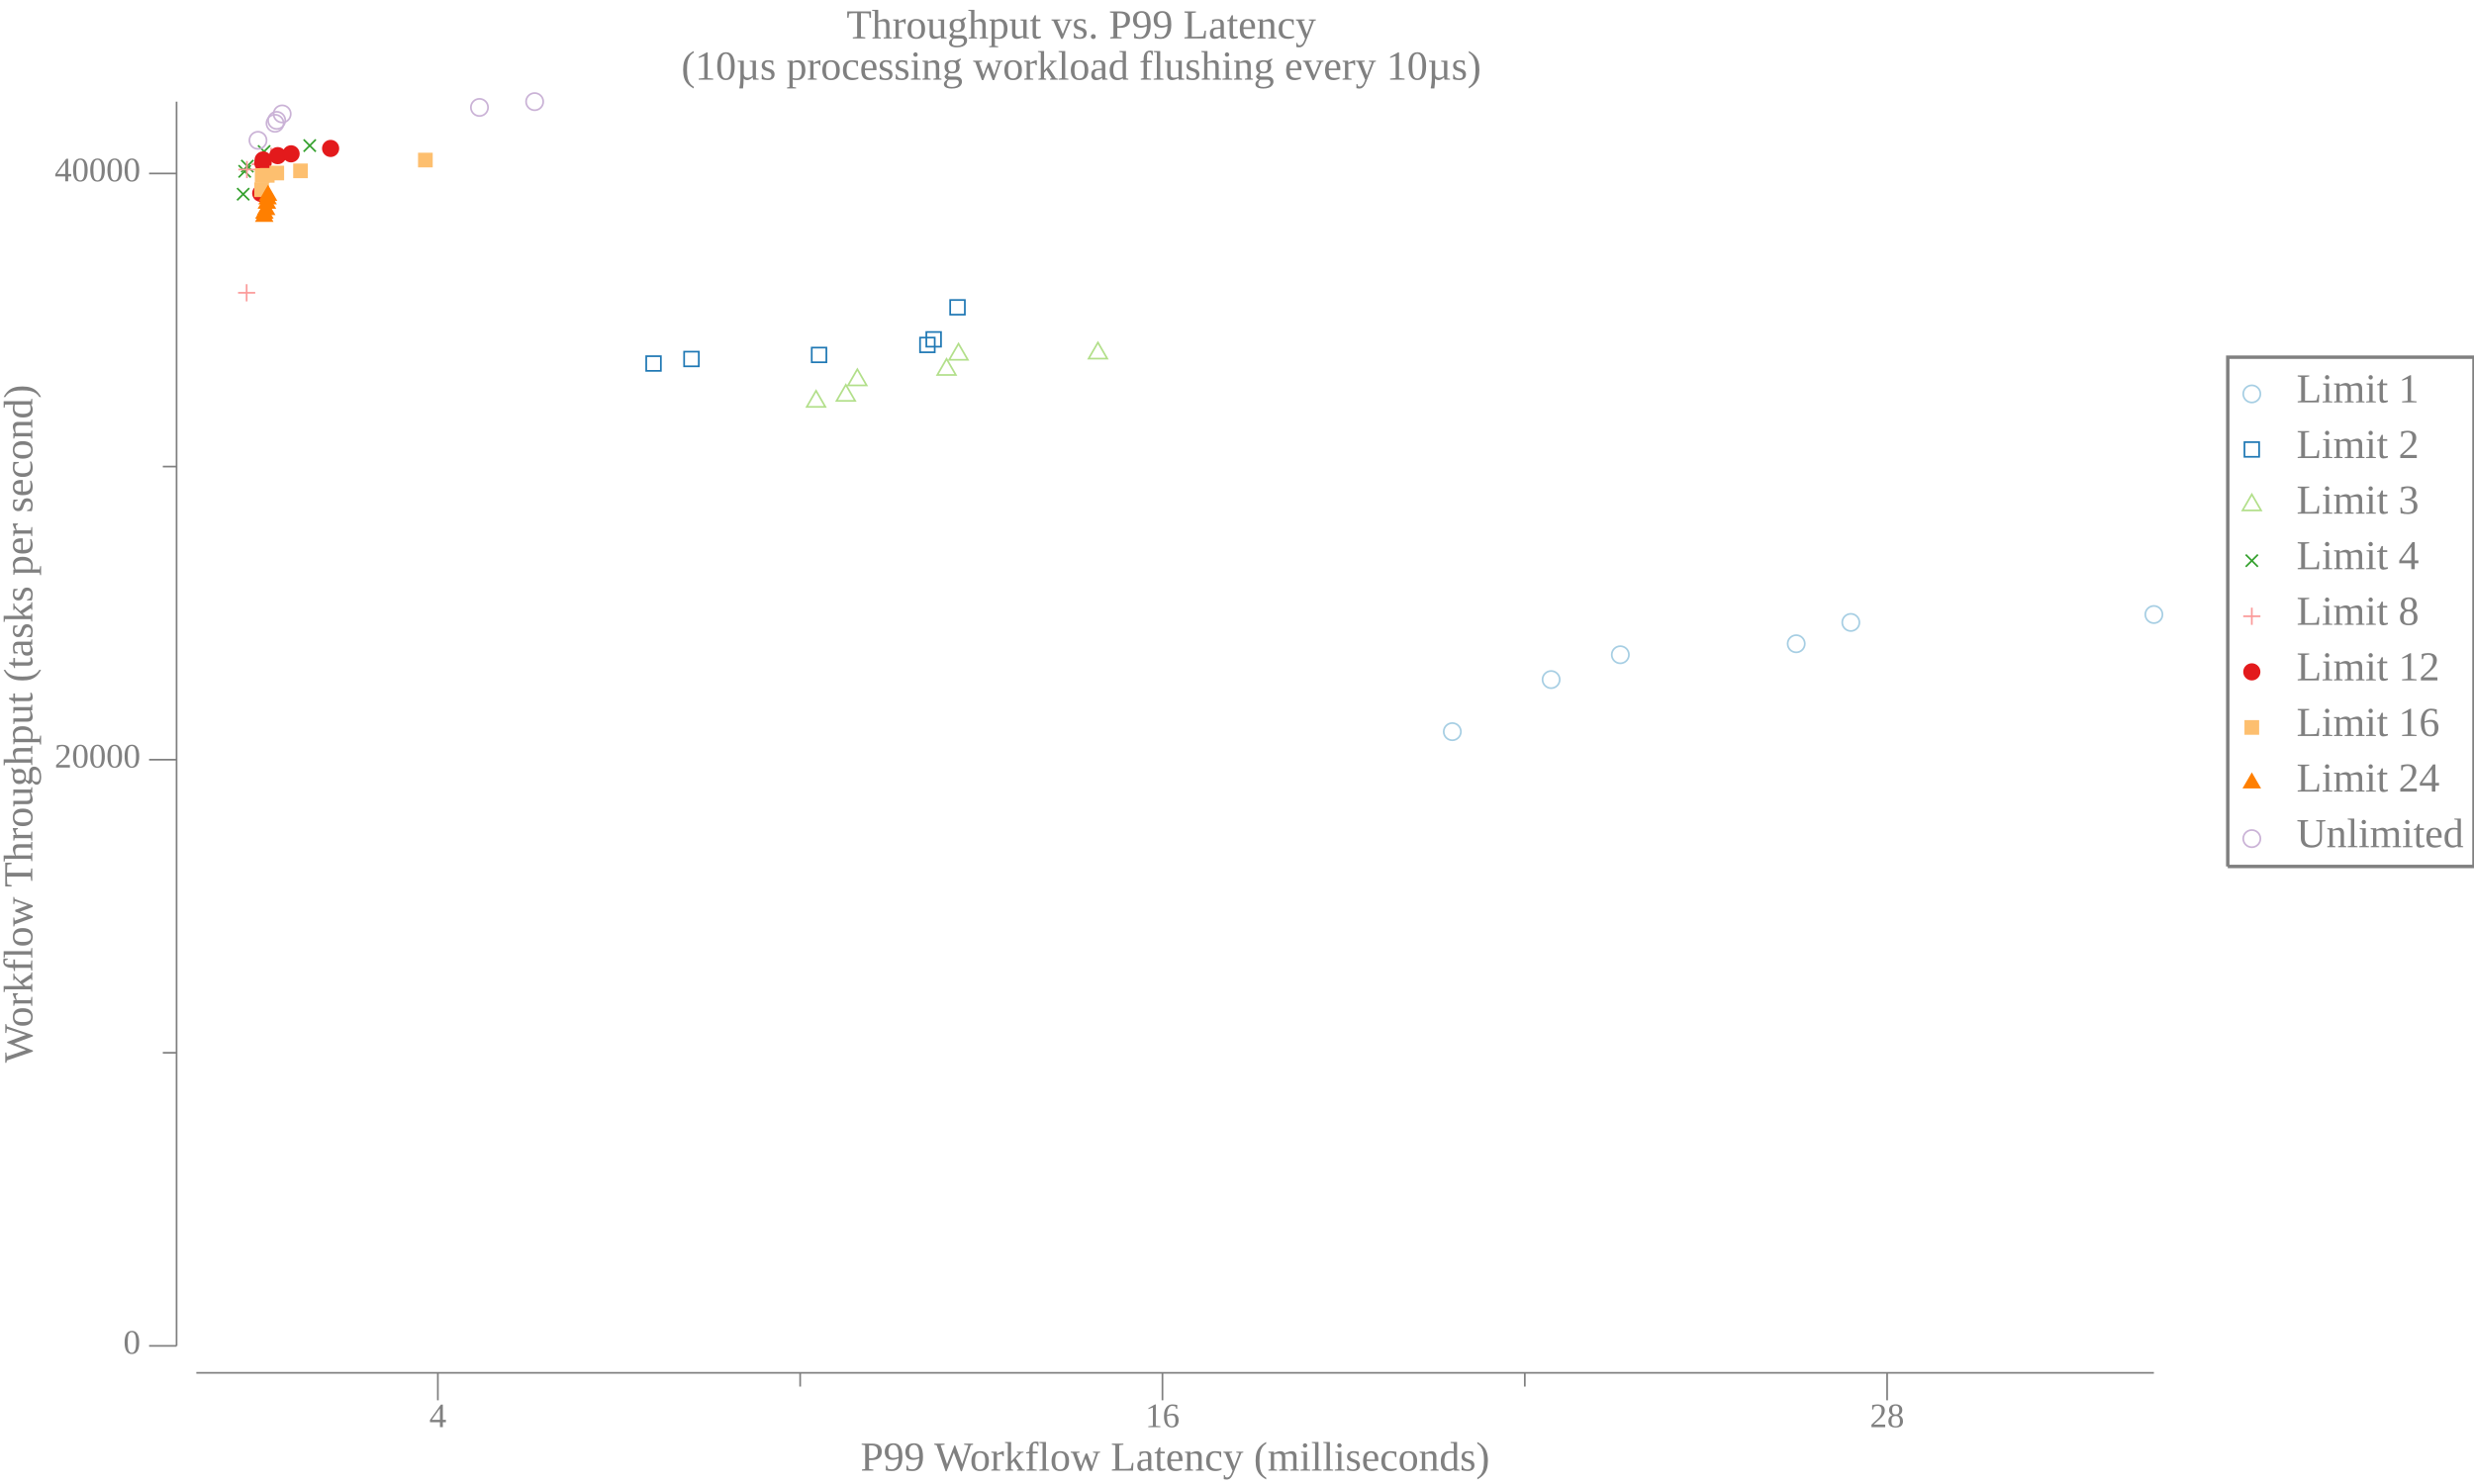
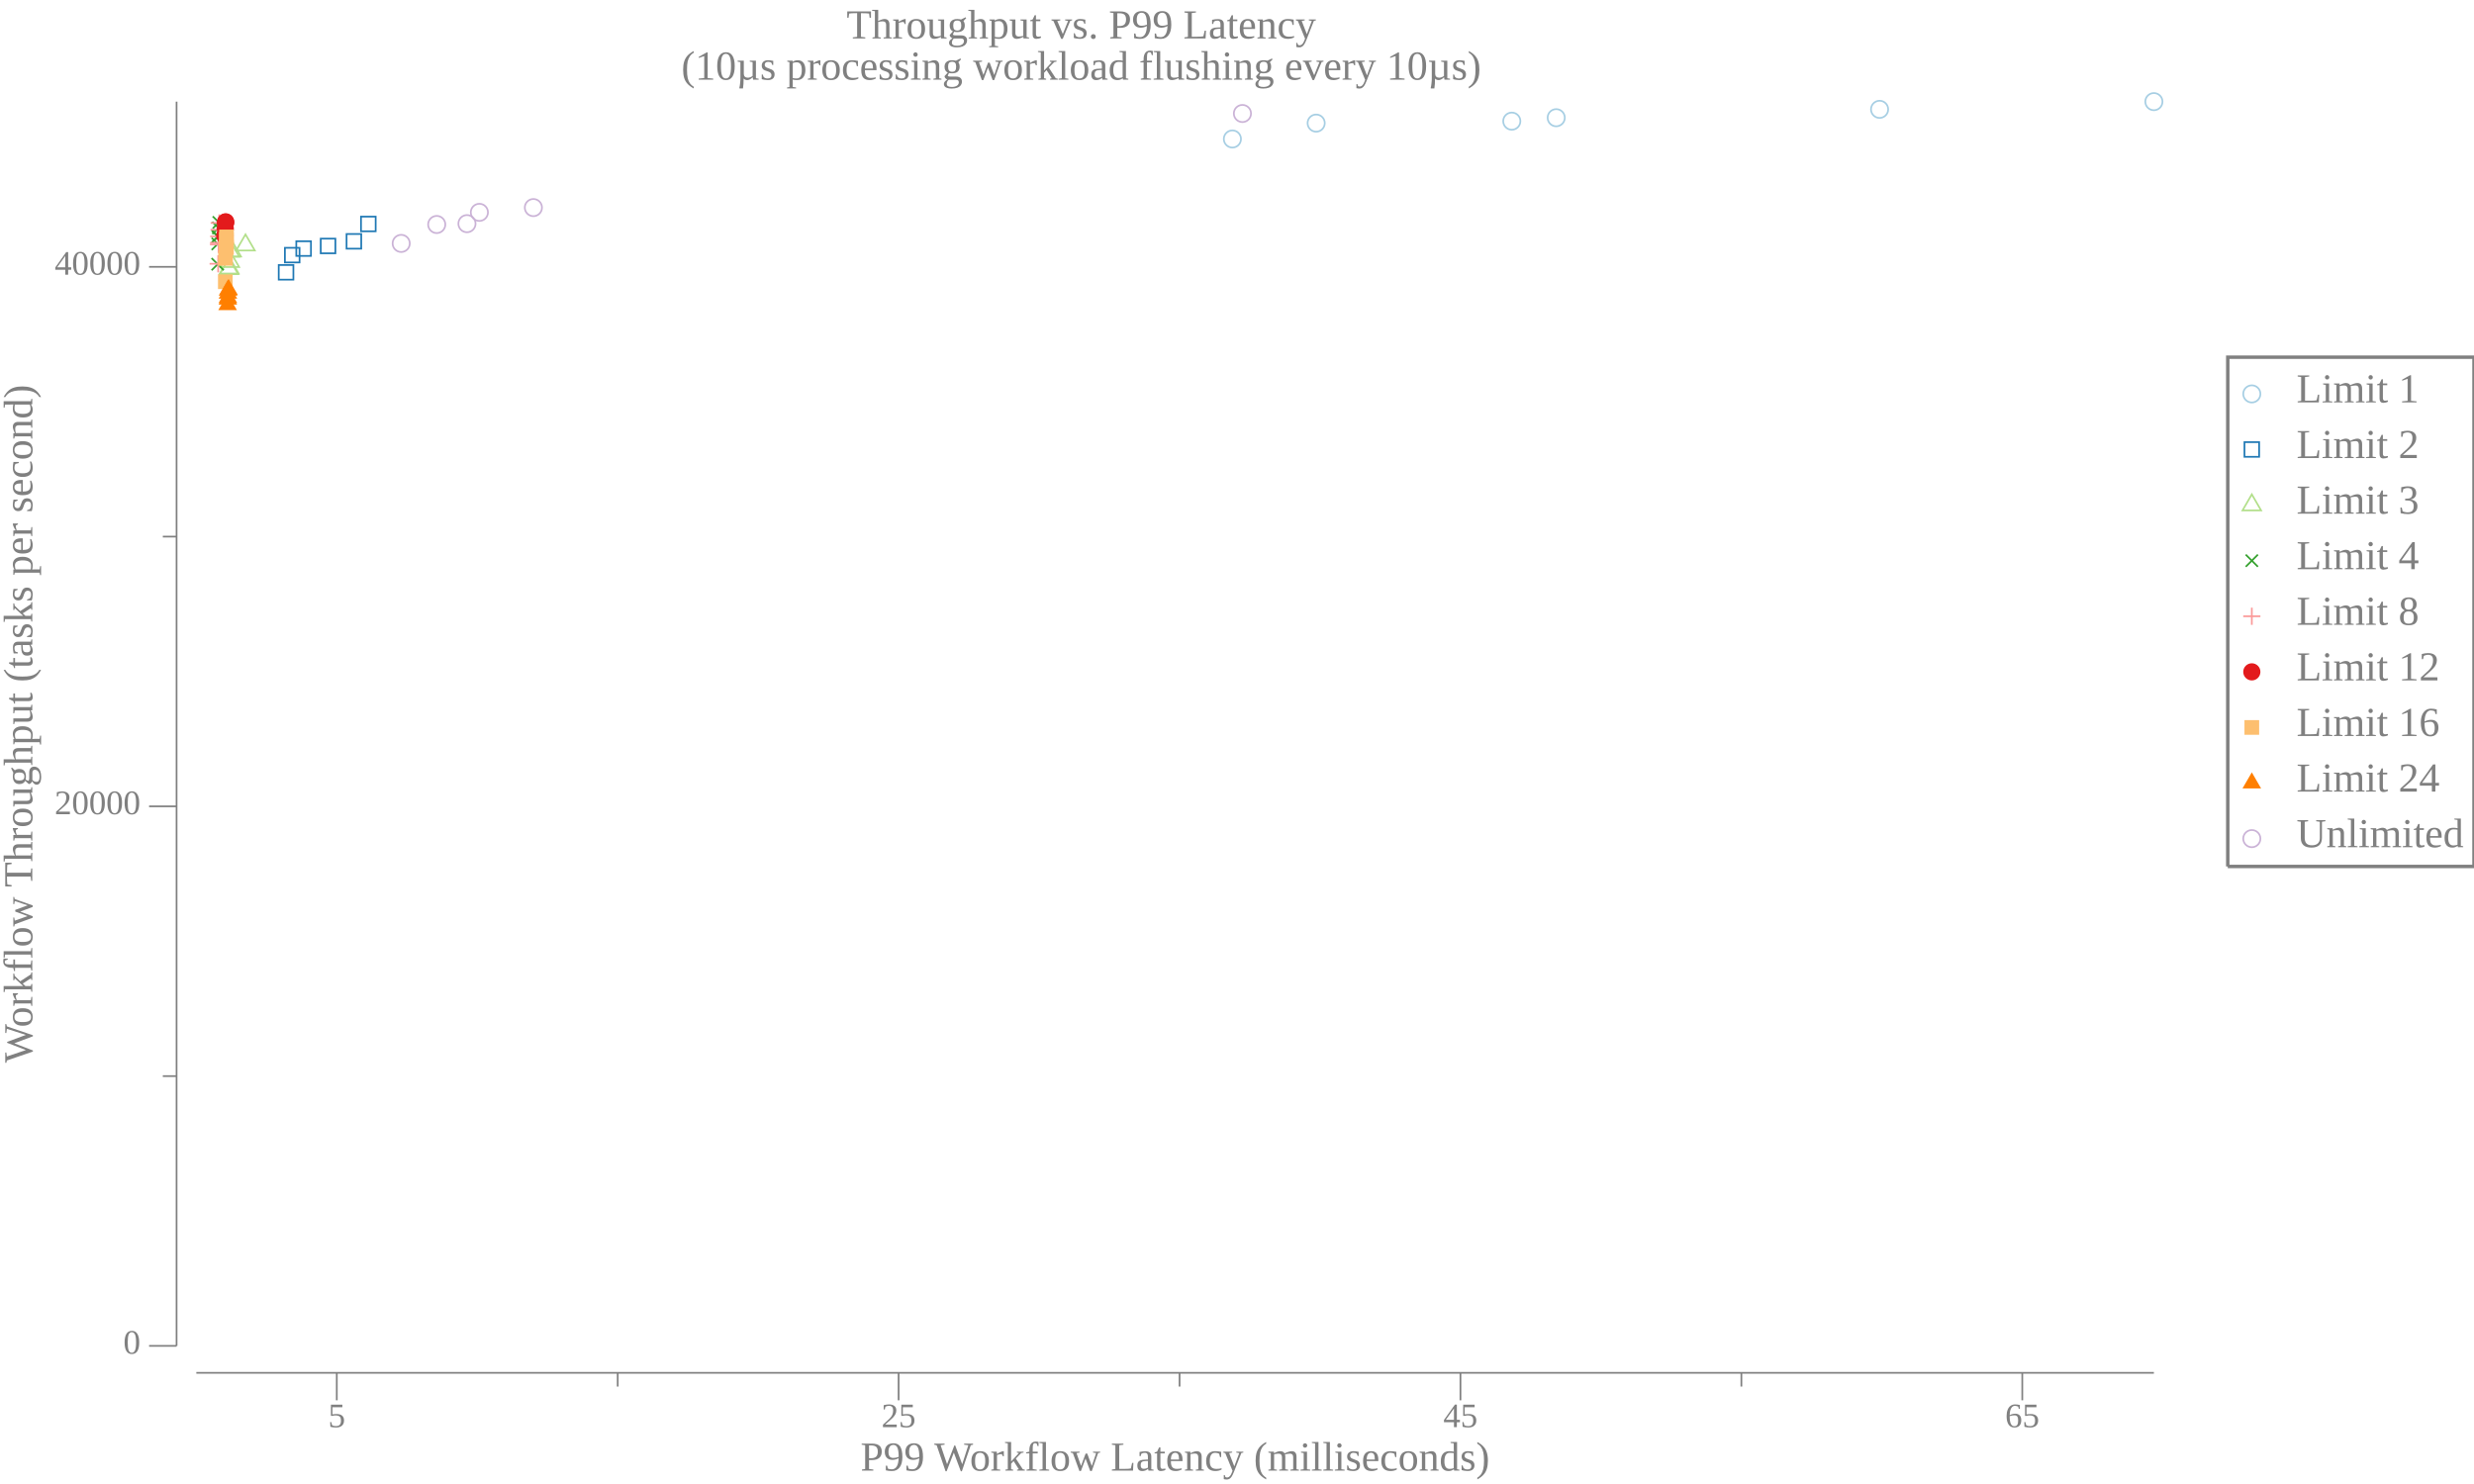
<svg xmlns="http://www.w3.org/2000/svg" width="720pt" height="432pt" viewBox="0 0 720 432">
  <g transform="scale(1, -1) translate(0, -432)">
    <path d="M657.84,317.33A2.5,2.5 0 1 1 652.84,317.33A2.5,2.5 0 1 1 657.84,317.33Z" style="fill:none;stroke:#A6CEE3;stroke-width:0.5" />
    <text x="668.34" y="-314.85" transform="scale(1, -1)" style="font-family:Liberation Serif;font-variant:normal;font-weight:normal;font-style:normal;font-size:12px;fill:#808080">Limit 1</text>
    <path d="M653.2,299.02L657.47,299.02L657.47,303.29L653.2,303.29Z" style="fill:none;stroke:#1F78B4;stroke-width:0.5" />
    <text x="668.34" y="-298.66" transform="scale(1, -1)" style="font-family:Liberation Serif;font-variant:normal;font-weight:normal;font-style:normal;font-size:12px;fill:#808080">Limit 2</text>
    <path d="M655.34,288.09L652.63,283.41L658.04,283.41Z" style="fill:none;stroke:#B2DF8A;stroke-width:0.5" />
    <text x="668.34" y="-282.48" transform="scale(1, -1)" style="font-family:Liberation Serif;font-variant:normal;font-weight:normal;font-style:normal;font-size:12px;fill:#808080">Limit 3</text>
    <path d="M653.57,267.02L657.11,270.55" style="fill:none;stroke:#33A02C;stroke-width:0.5" />
    <path d="M653.57,270.55L657.11,267.02" style="fill:none;stroke:#33A02C;stroke-width:0.5" />
    <text x="668.34" y="-266.3" transform="scale(1, -1)" style="font-family:Liberation Serif;font-variant:normal;font-weight:normal;font-style:normal;font-size:12px;fill:#808080">Limit 4</text>
    <path d="M655.34,255.1L655.34,250.1" style="fill:none;stroke:#FB9A99;stroke-width:0.5" />
    <path d="M652.84,252.6L657.84,252.6" style="fill:none;stroke:#FB9A99;stroke-width:0.5" />
    <text x="668.34" y="-250.11" transform="scale(1, -1)" style="font-family:Liberation Serif;font-variant:normal;font-weight:normal;font-style:normal;font-size:12px;fill:#808080">Limit 8</text>
    <path d="M657.84,236.42A2.5,2.5 0 1 1 652.84,236.42A2.5,2.5 0 1 1 657.84,236.42Z" style="fill:#E31A1C" />
    <text x="668.34" y="-233.93" transform="scale(1, -1)" style="font-family:Liberation Serif;font-variant:normal;font-weight:normal;font-style:normal;font-size:12px;fill:#808080">Limit 12</text>
    <path d="M653.2,218.1L657.47,218.1L657.47,222.37L653.2,222.37Z" style="fill:#FDBF6F" />
    <text x="668.34" y="-217.75" transform="scale(1, -1)" style="font-family:Liberation Serif;font-variant:normal;font-weight:normal;font-style:normal;font-size:12px;fill:#808080">Limit 16</text>
    <path d="M655.34,207.17L652.63,202.49L658.04,202.49Z" style="fill:#FF7F00" />
    <text x="668.34" y="-201.56" transform="scale(1, -1)" style="font-family:Liberation Serif;font-variant:normal;font-weight:normal;font-style:normal;font-size:12px;fill:#808080">Limit 24</text>
    <path d="M657.84,187.87A2.5,2.5 0 1 1 652.84,187.87A2.5,2.5 0 1 1 657.84,187.87Z" style="fill:none;stroke:#CAB2D6;stroke-width:0.5" />
    <text x="668.34" y="-185.38" transform="scale(1, -1)" style="font-family:Liberation Serif;font-variant:normal;font-weight:normal;font-style:normal;font-size:12px;fill:#808080">Unlimited</text>
    <path d="M648.34,179.77L648.34,328.02L720,328.02L720,179.77L648.34,179.77" style="fill:none;stroke:#808080" />
    <path d="M0,0L629.34,0L629.34,432L0,432Z" style="fill:#-8000000000000000-8000000000000000-8000000000000000;fill-opacity:0" />
    <text x="246.35" y="-420.81" transform="scale(1, -1)" style="font-family:Liberation Serif;font-variant:normal;font-weight:normal;font-style:normal;font-size:12px;fill:#808080">Throughput vs. P99 Latency</text>
    <text x="198.28" y="-408.81" transform="scale(1, -1)" style="font-family:Liberation Serif;font-variant:normal;font-weight:normal;font-style:normal;font-size:12px;fill:#808080">(10µs processing workload flushing every 10µs)</text>
    <text x="250.43" y="-3.902" transform="scale(1, -1)" style="font-family:Liberation Serif;font-variant:normal;font-weight:normal;font-style:normal;font-size:12px;fill:#808080">P99 Workflow Latency (milliseconds)</text>
-     <text x="124.93" y="-16.541" transform="scale(1, -1)" style="font-family:Liberation Serif;font-variant:normal;font-weight:normal;font-style:normal;font-size:10px;fill:#808080">4</text>
-     <text x="333.31" y="-16.541" transform="scale(1, -1)" style="font-family:Liberation Serif;font-variant:normal;font-weight:normal;font-style:normal;font-size:10px;fill:#808080">16</text>
-     <text x="544.2" y="-16.541" transform="scale(1, -1)" style="font-family:Liberation Serif;font-variant:normal;font-weight:normal;font-style:normal;font-size:10px;fill:#808080">28</text>
-     <path d="M127.43,24.363L127.43,32.363" style="fill:none;stroke:#808080;stroke-width:0.5" />
-     <path d="M338.31,24.363L338.31,32.363" style="fill:none;stroke:#808080;stroke-width:0.5" />
-     <path d="M549.2,24.363L549.2,32.363" style="fill:none;stroke:#808080;stroke-width:0.5" />
-     <path d="M232.87,28.363L232.87,32.363" style="fill:none;stroke:#808080;stroke-width:0.5" />
-     <path d="M443.76,28.363L443.76,32.363" style="fill:none;stroke:#808080;stroke-width:0.5" />
+     <text x="95.512" y="-16.541" transform="scale(1, -1)" style="font-family:Liberation Serif;font-variant:normal;font-weight:normal;font-style:normal;font-size:10px;fill:#808080">5</text>
+     <text x="256.52" y="-16.541" transform="scale(1, -1)" style="font-family:Liberation Serif;font-variant:normal;font-weight:normal;font-style:normal;font-size:10px;fill:#808080">25</text>
+     <text x="420.03" y="-16.541" transform="scale(1, -1)" style="font-family:Liberation Serif;font-variant:normal;font-weight:normal;font-style:normal;font-size:10px;fill:#808080">45</text>
+     <text x="583.54" y="-16.541" transform="scale(1, -1)" style="font-family:Liberation Serif;font-variant:normal;font-weight:normal;font-style:normal;font-size:10px;fill:#808080">65</text>
+     <path d="M98.012,24.363L98.012,32.363" style="fill:none;stroke:#808080;stroke-width:0.5" />
+     <path d="M261.52,24.363L261.52,32.363" style="fill:none;stroke:#808080;stroke-width:0.5" />
+     <path d="M425.03,24.363L425.03,32.363" style="fill:none;stroke:#808080;stroke-width:0.5" />
+     <path d="M588.54,24.363L588.54,32.363" style="fill:none;stroke:#808080;stroke-width:0.5" />
+     <path d="M179.77,28.363L179.77,32.363" style="fill:none;stroke:#808080;stroke-width:0.5" />
+     <path d="M343.28,28.363L343.28,32.363" style="fill:none;stroke:#808080;stroke-width:0.5" />
+     <path d="M506.79,28.363L506.79,32.363" style="fill:none;stroke:#808080;stroke-width:0.5" />
    <path d="M57.135,32.363L626.84,32.363" style="fill:none;stroke:#808080;stroke-width:0.5" />
    <g transform="rotate(90)">
      <text x="122.59" y="9.387" transform="scale(1, -1)" style="font-family:Liberation Serif;font-variant:normal;font-weight:normal;font-style:normal;font-size:12px;fill:#808080">Workflow Throughput (tasks per second)</text>
    </g>
    <text x="35.885" y="-37.924" transform="scale(1, -1)" style="font-family:Liberation Serif;font-variant:normal;font-weight:normal;font-style:normal;font-size:10px;fill:#808080">0</text>
-     <text x="15.885" y="-208.57" transform="scale(1, -1)" style="font-family:Liberation Serif;font-variant:normal;font-weight:normal;font-style:normal;font-size:10px;fill:#808080">20000</text>
-     <text x="15.885" y="-379.21" transform="scale(1, -1)" style="font-family:Liberation Serif;font-variant:normal;font-weight:normal;font-style:normal;font-size:10px;fill:#808080">40000</text>
+     <text x="15.885" y="-194.98" transform="scale(1, -1)" style="font-family:Liberation Serif;font-variant:normal;font-weight:normal;font-style:normal;font-size:10px;fill:#808080">20000</text>
+     <text x="15.885" y="-352.04" transform="scale(1, -1)" style="font-family:Liberation Serif;font-variant:normal;font-weight:normal;font-style:normal;font-size:10px;fill:#808080">40000</text>
    <path d="M43.385,40.209L51.385,40.209" style="fill:none;stroke:#808080;stroke-width:0.5" />
-     <path d="M43.385,210.85L51.385,210.85" style="fill:none;stroke:#808080;stroke-width:0.5" />
-     <path d="M43.385,381.5L51.385,381.5" style="fill:none;stroke:#808080;stroke-width:0.5" />
-     <path d="M47.385,125.53L51.385,125.53" style="fill:none;stroke:#808080;stroke-width:0.5" />
-     <path d="M47.385,296.18L51.385,296.18" style="fill:none;stroke:#808080;stroke-width:0.5" />
+     <path d="M43.385,197.27L51.385,197.27" style="fill:none;stroke:#808080;stroke-width:0.5" />
+     <path d="M43.385,354.32L51.385,354.32" style="fill:none;stroke:#808080;stroke-width:0.5" />
+     <path d="M47.385,118.74L51.385,118.74" style="fill:none;stroke:#808080;stroke-width:0.5" />
+     <path d="M47.385,275.79L51.385,275.79" style="fill:none;stroke:#808080;stroke-width:0.5" />
    <path d="M51.385,40.209L51.385,402.41" style="fill:none;stroke:#808080;stroke-width:0.5" />
-     <path d="M425.16,219.01A2.5,2.5 0 1 1 420.16,219.01A2.5,2.5 0 1 1 425.16,219.01Z" style="fill:none;stroke:#A6CEE3;stroke-width:0.5" />
-     <path d="M453.92,234.17A2.5,2.5 0 1 1 448.92,234.17A2.5,2.5 0 1 1 453.92,234.17Z" style="fill:none;stroke:#A6CEE3;stroke-width:0.5" />
-     <path d="M474.06,241.4A2.5,2.5 0 1 1 469.06,241.4A2.5,2.5 0 1 1 474.06,241.4Z" style="fill:none;stroke:#A6CEE3;stroke-width:0.5" />
-     <path d="M525.25,244.6A2.5,2.5 0 1 1 520.25,244.6A2.5,2.5 0 1 1 525.25,244.6Z" style="fill:none;stroke:#A6CEE3;stroke-width:0.5" />
-     <path d="M541.14,250.81A2.5,2.5 0 1 1 536.14,250.81A2.5,2.5 0 1 1 541.14,250.81Z" style="fill:none;stroke:#A6CEE3;stroke-width:0.5" />
-     <path d="M629.34,253.11A2.5,2.5 0 1 1 624.34,253.11A2.5,2.5 0 1 1 629.34,253.11Z" style="fill:none;stroke:#A6CEE3;stroke-width:0.5" />
-     <path d="M188.07,324.04L192.33,324.04L192.33,328.31L188.07,328.31Z" style="fill:none;stroke:#1F78B4;stroke-width:0.5" />
-     <path d="M199.1,325.36L203.37,325.36L203.37,329.63L199.1,329.63Z" style="fill:none;stroke:#1F78B4;stroke-width:0.5" />
-     <path d="M236.24,326.54L240.5,326.54L240.5,330.81L236.24,330.81Z" style="fill:none;stroke:#1F78B4;stroke-width:0.5" />
-     <path d="M267.76,329.45L272.03,329.45L272.03,333.72L267.76,333.72Z" style="fill:none;stroke:#1F78B4;stroke-width:0.5" />
-     <path d="M269.59,331.08L273.86,331.08L273.86,335.35L269.59,335.35Z" style="fill:none;stroke:#1F78B4;stroke-width:0.5" />
-     <path d="M276.53,340.4L280.8,340.4L280.8,344.67L276.53,344.67Z" style="fill:none;stroke:#1F78B4;stroke-width:0.5" />
-     <path d="M237.5,318.25L234.79,313.56L240.2,313.56Z" style="fill:none;stroke:#B2DF8A;stroke-width:0.5" />
-     <path d="M246.16,319.99L243.46,315.31L248.87,315.31Z" style="fill:none;stroke:#B2DF8A;stroke-width:0.5" />
-     <path d="M249.51,324.51L246.8,319.82L252.21,319.82Z" style="fill:none;stroke:#B2DF8A;stroke-width:0.5" />
-     <path d="M275.47,327.53L272.77,322.84L278.18,322.84Z" style="fill:none;stroke:#B2DF8A;stroke-width:0.5" />
-     <path d="M278.95,331.95L276.24,327.27L281.66,327.27Z" style="fill:none;stroke:#B2DF8A;stroke-width:0.5" />
-     <path d="M319.53,332.3L316.82,327.61L322.23,327.61Z" style="fill:none;stroke:#B2DF8A;stroke-width:0.5" />
-     <path d="M69.003,373.71L72.538,377.24" style="fill:none;stroke:#33A02C;stroke-width:0.5" />
-     <path d="M69.003,377.24L72.538,373.71" style="fill:none;stroke:#33A02C;stroke-width:0.5" />
-     <path d="M69.449,380.35L72.985,383.89" style="fill:none;stroke:#33A02C;stroke-width:0.5" />
-     <path d="M69.449,383.89L72.985,380.35" style="fill:none;stroke:#33A02C;stroke-width:0.5" />
-     <path d="M70.216,381.87L73.752,385.41" style="fill:none;stroke:#33A02C;stroke-width:0.5" />
-     <path d="M70.216,385.41L73.752,381.87" style="fill:none;stroke:#33A02C;stroke-width:0.5" />
-     <path d="M74.511,382.13L78.046,385.66" style="fill:none;stroke:#33A02C;stroke-width:0.5" />
-     <path d="M74.511,385.66L78.046,382.13" style="fill:none;stroke:#33A02C;stroke-width:0.5" />
-     <path d="M75.096,386.12L78.632,389.66" style="fill:none;stroke:#33A02C;stroke-width:0.5" />
-     <path d="M75.096,389.66L78.632,386.12" style="fill:none;stroke:#33A02C;stroke-width:0.5" />
-     <path d="M88.374,387.85L91.909,391.38" style="fill:none;stroke:#33A02C;stroke-width:0.5" />
-     <path d="M88.374,391.38L91.909,387.85" style="fill:none;stroke:#33A02C;stroke-width:0.5" />
-     <path d="M71.781,349.27L71.781,344.27" style="fill:none;stroke:#FB9A99;stroke-width:0.5" />
-     <path d="M69.281,346.77L74.281,346.77" style="fill:none;stroke:#FB9A99;stroke-width:0.5" />
-     <path d="M71.861,385.14L71.861,380.14" style="fill:none;stroke:#FB9A99;stroke-width:0.5" />
-     <path d="M69.361,382.64L74.361,382.64" style="fill:none;stroke:#FB9A99;stroke-width:0.5" />
-     <path d="M75.74,386.66L75.74,381.66" style="fill:none;stroke:#FB9A99;stroke-width:0.5" />
-     <path d="M73.24,384.16L78.24,384.16" style="fill:none;stroke:#FB9A99;stroke-width:0.5" />
-     <path d="M76.087,386.88L76.087,381.88" style="fill:none;stroke:#FB9A99;stroke-width:0.5" />
-     <path d="M73.587,384.38L78.587,384.38" style="fill:none;stroke:#FB9A99;stroke-width:0.5" />
-     <path d="M77.296,387.46L77.296,382.46" style="fill:none;stroke:#FB9A99;stroke-width:0.5" />
-     <path d="M74.796,384.96L79.796,384.96" style="fill:none;stroke:#FB9A99;stroke-width:0.5" />
-     <path d="M78.901,388.98L78.901,383.98" style="fill:none;stroke:#FB9A99;stroke-width:0.5" />
-     <path d="M76.401,386.48L81.401,386.48" style="fill:none;stroke:#FB9A99;stroke-width:0.5" />
-     <path d="M78.378,375.73A2.5,2.5 0 1 1 73.378,375.73A2.5,2.5 0 1 1 78.378,375.73Z" style="fill:#E31A1C" />
-     <path d="M78.998,384.5A2.5,2.5 0 1 1 73.998,384.5A2.5,2.5 0 1 1 78.998,384.5Z" style="fill:#E31A1C" />
-     <path d="M79.079,385.44A2.5,2.5 0 1 1 74.079,385.44A2.5,2.5 0 1 1 79.079,385.44Z" style="fill:#E31A1C" />
-     <path d="M83.317,386.69A2.5,2.5 0 1 1 78.317,386.69A2.5,2.5 0 1 1 83.317,386.69Z" style="fill:#E31A1C" />
-     <path d="M87.213,387.22A2.5,2.5 0 1 1 82.213,387.22A2.5,2.5 0 1 1 87.213,387.22Z" style="fill:#E31A1C" />
-     <path d="M98.718,388.79A2.5,2.5 0 1 1 93.718,388.79A2.5,2.5 0 1 1 98.718,388.79Z" style="fill:#E31A1C" />
-     <path d="M73.999,374.64L78.267,374.64L78.267,378.91L73.999,378.91Z" style="fill:#FDBF6F" />
-     <path d="M74.167,378.77L78.434,378.77L78.434,383.04L74.167,383.04Z" style="fill:#FDBF6F" />
-     <path d="M75.641,378.82L79.909,378.82L79.909,383.09L75.641,383.09Z" style="fill:#FDBF6F" />
-     <path d="M78.417,379.5L82.685,379.5L82.685,383.77L78.417,383.77Z" style="fill:#FDBF6F" />
-     <path d="M85.322,380.13L89.59,380.13L89.59,384.4L85.322,384.4Z" style="fill:#FDBF6F" />
-     <path d="M121.66,383.27L125.93,383.27L125.93,387.54L121.66,387.54Z" style="fill:#FDBF6F" />
-     <path d="M76.897,372.1L74.19,367.41L79.603,367.41Z" style="fill:#FF7F00" />
-     <path d="M76.94,373.02L74.233,368.33L79.646,368.33Z" style="fill:#FF7F00" />
-     <path d="M77.466,374.07L74.76,369.38L80.172,369.38Z" style="fill:#FF7F00" />
-     <path d="M77.673,375.93L74.967,371.24L80.38,371.24Z" style="fill:#FF7F00" />
-     <path d="M77.872,377.21L75.165,372.52L80.578,372.52Z" style="fill:#FF7F00" />
-     <path d="M77.999,378.22L75.292,373.53L80.705,373.53Z" style="fill:#FF7F00" />
-     <path d="M77.58,391.15A2.5,2.5 0 1 1 72.58,391.15A2.5,2.5 0 1 1 77.58,391.15Z" style="fill:none;stroke:#CAB2D6;stroke-width:0.5" />
-     <path d="M82.539,396.11A2.5,2.5 0 1 1 77.539,396.11A2.5,2.5 0 1 1 82.539,396.11Z" style="fill:none;stroke:#CAB2D6;stroke-width:0.5" />
-     <path d="M83.026,396.96A2.5,2.5 0 1 1 78.026,396.96A2.5,2.5 0 1 1 83.026,396.96Z" style="fill:none;stroke:#CAB2D6;stroke-width:0.5" />
-     <path d="M84.621,398.84A2.5,2.5 0 1 1 79.621,398.84A2.5,2.5 0 1 1 84.621,398.84Z" style="fill:none;stroke:#CAB2D6;stroke-width:0.5" />
-     <path d="M142.04,400.73A2.5,2.5 0 1 1 137.04,400.73A2.5,2.5 0 1 1 142.04,400.73Z" style="fill:none;stroke:#CAB2D6;stroke-width:0.5" />
-     <path d="M158.1,402.41A2.5,2.5 0 1 1 153.1,402.41A2.5,2.5 0 1 1 158.1,402.41Z" style="fill:none;stroke:#CAB2D6;stroke-width:0.5" />
+     <path d="M361.16,391.54A2.5,2.5 0 1 1 356.16,391.54A2.5,2.5 0 1 1 361.16,391.54Z" style="fill:none;stroke:#A6CEE3;stroke-width:0.5" />
+     <path d="M385.54,396.16A2.5,2.5 0 1 1 380.54,396.16A2.5,2.5 0 1 1 385.54,396.16Z" style="fill:none;stroke:#A6CEE3;stroke-width:0.5" />
+     <path d="M442.47,396.73A2.5,2.5 0 1 1 437.47,396.73A2.5,2.5 0 1 1 442.47,396.73Z" style="fill:none;stroke:#A6CEE3;stroke-width:0.5" />
+     <path d="M455.4,397.73A2.5,2.5 0 1 1 450.4,397.73A2.5,2.5 0 1 1 455.4,397.73Z" style="fill:none;stroke:#A6CEE3;stroke-width:0.5" />
+     <path d="M549.51,400.17A2.5,2.5 0 1 1 544.51,400.17A2.5,2.5 0 1 1 549.51,400.17Z" style="fill:none;stroke:#A6CEE3;stroke-width:0.5" />
+     <path d="M629.34,402.41A2.5,2.5 0 1 1 624.34,402.41A2.5,2.5 0 1 1 629.34,402.41Z" style="fill:none;stroke:#A6CEE3;stroke-width:0.5" />
+     <path d="M81.118,350.59L85.385,350.59L85.385,354.85L81.118,354.85Z" style="fill:none;stroke:#1F78B4;stroke-width:0.5" />
+     <path d="M82.911,355.6L87.179,355.6L87.179,359.86L82.911,359.86Z" style="fill:none;stroke:#1F78B4;stroke-width:0.5" />
+     <path d="M86.229,357.5L90.497,357.5L90.497,361.77L86.229,361.77Z" style="fill:none;stroke:#1F78B4;stroke-width:0.5" />
+     <path d="M93.339,358.26L97.607,358.26L97.607,362.53L93.339,362.53Z" style="fill:none;stroke:#1F78B4;stroke-width:0.5" />
+     <path d="M100.86,359.61L105.13,359.61L105.13,363.88L100.86,363.88Z" style="fill:none;stroke:#1F78B4;stroke-width:0.5" />
+     <path d="M105.06,364.67L109.33,364.67L109.33,368.94L105.06,368.94Z" style="fill:none;stroke:#1F78B4;stroke-width:0.5" />
+     <path d="M66.605,356.87L63.898,352.18L69.311,352.18Z" style="fill:none;stroke:#B2DF8A;stroke-width:0.5" />
+     <path d="M66.751,357.07L64.045,352.38L69.458,352.38Z" style="fill:none;stroke:#B2DF8A;stroke-width:0.5" />
+     <path d="M66.899,358.94L64.193,354.25L69.605,354.25Z" style="fill:none;stroke:#B2DF8A;stroke-width:0.5" />
+     <path d="M66.942,361.95L64.236,357.26L69.648,357.26Z" style="fill:none;stroke:#B2DF8A;stroke-width:0.5" />
+     <path d="M67.423,362.02L64.716,357.34L70.129,357.34Z" style="fill:none;stroke:#B2DF8A;stroke-width:0.5" />
+     <path d="M71.446,363.77L68.74,359.08L74.153,359.08Z" style="fill:none;stroke:#B2DF8A;stroke-width:0.5" />
+     <path d="M61.582,353.32L65.117,356.85" style="fill:none;stroke:#33A02C;stroke-width:0.5" />
+     <path d="M61.582,356.85L65.117,353.32" style="fill:none;stroke:#33A02C;stroke-width:0.5" />
+     <path d="M61.596,359.23L65.131,362.76" style="fill:none;stroke:#33A02C;stroke-width:0.5" />
+     <path d="M61.596,362.76L65.131,359.23" style="fill:none;stroke:#33A02C;stroke-width:0.5" />
+     <path d="M61.635,361.33L65.17,364.86" style="fill:none;stroke:#33A02C;stroke-width:0.5" />
+     <path d="M61.635,364.86L65.17,361.33" style="fill:none;stroke:#33A02C;stroke-width:0.5" />
+     <path d="M61.675,361.46L65.21,364.99" style="fill:none;stroke:#33A02C;stroke-width:0.5" />
+     <path d="M61.675,364.99L65.21,361.46" style="fill:none;stroke:#33A02C;stroke-width:0.5" />
+     <path d="M61.785,363.87L65.321,367.41" style="fill:none;stroke:#33A02C;stroke-width:0.5" />
+     <path d="M61.785,367.41L65.321,363.87" style="fill:none;stroke:#33A02C;stroke-width:0.5" />
+     <path d="M61.914,365.49L65.45,369.02" style="fill:none;stroke:#33A02C;stroke-width:0.5" />
+     <path d="M61.914,369.02L65.45,365.49" style="fill:none;stroke:#33A02C;stroke-width:0.5" />
+     <path d="M63.497,357.71L63.497,352.71" style="fill:none;stroke:#FB9A99;stroke-width:0.5" />
+     <path d="M60.997,355.21L65.997,355.21" style="fill:none;stroke:#FB9A99;stroke-width:0.5" />
+     <path d="M63.605,363.34L63.605,358.34" style="fill:none;stroke:#FB9A99;stroke-width:0.5" />
+     <path d="M61.105,360.84L66.105,360.84" style="fill:none;stroke:#FB9A99;stroke-width:0.5" />
+     <path d="M63.622,363.82L63.622,358.82" style="fill:none;stroke:#FB9A99;stroke-width:0.5" />
+     <path d="M61.122,361.32L66.122,361.32" style="fill:none;stroke:#FB9A99;stroke-width:0.5" />
+     <path d="M63.667,365.68L63.667,360.68" style="fill:none;stroke:#FB9A99;stroke-width:0.5" />
+     <path d="M61.167,363.18L66.167,363.18" style="fill:none;stroke:#FB9A99;stroke-width:0.5" />
+     <path d="M63.778,367.63L63.778,362.63" style="fill:none;stroke:#FB9A99;stroke-width:0.5" />
+     <path d="M61.278,365.13L66.278,365.13" style="fill:none;stroke:#FB9A99;stroke-width:0.5" />
+     <path d="M63.803,369.6L63.803,364.6" style="fill:none;stroke:#FB9A99;stroke-width:0.5" />
+     <path d="M61.303,367.1L66.303,367.1" style="fill:none;stroke:#FB9A99;stroke-width:0.5" />
+     <path d="M67.921,363.4A2.5,2.5 0 1 1 62.921,363.4A2.5,2.5 0 1 1 67.921,363.4Z" style="fill:#E31A1C" />
+     <path d="M67.991,363.44A2.5,2.5 0 1 1 62.991,363.44A2.5,2.5 0 1 1 67.991,363.44Z" style="fill:#E31A1C" />
+     <path d="M68.068,365.44A2.5,2.5 0 1 1 63.068,365.44A2.5,2.5 0 1 1 68.068,365.44Z" style="fill:#E31A1C" />
+     <path d="M68.118,366.99A2.5,2.5 0 1 1 63.118,366.99A2.5,2.5 0 1 1 68.118,366.99Z" style="fill:#E31A1C" />
+     <path d="M68.154,367.36A2.5,2.5 0 1 1 63.154,367.36A2.5,2.5 0 1 1 68.154,367.36Z" style="fill:#E31A1C" />
+     <path d="M68.178,367.42A2.5,2.5 0 1 1 63.178,367.42A2.5,2.5 0 1 1 68.178,367.42Z" style="fill:#E31A1C" />
+     <path d="M63.44,347.85L67.708,347.85L67.708,352.12L63.44,352.12Z" style="fill:#FDBF6F" />
+     <path d="M63.504,354.65L67.772,354.65L67.772,358.91L63.504,358.91Z" style="fill:#FDBF6F" />
+     <path d="M63.729,357.79L67.997,357.79L67.997,362.05L63.729,362.05Z" style="fill:#FDBF6F" />
+     <path d="M63.741,357.95L68.009,357.95L68.009,362.22L63.741,362.22Z" style="fill:#FDBF6F" />
+     <path d="M63.752,360.16L68.02,360.16L68.02,364.43L63.752,364.43Z" style="fill:#FDBF6F" />
+     <path d="M63.781,360.9L68.049,360.9L68.049,365.17L63.781,365.17Z" style="fill:#FDBF6F" />
+     <path d="M66.236,346.42L63.529,341.73L68.942,341.73Z" style="fill:#FF7F00" />
+     <path d="M66.305,348.02L63.599,343.33L69.012,343.33Z" style="fill:#FF7F00" />
+     <path d="M66.326,348.49L63.619,343.8L69.032,343.8Z" style="fill:#FF7F00" />
+     <path d="M66.334,349.76L63.627,345.07L69.04,345.07Z" style="fill:#FF7F00" />
+     <path d="M66.358,350.64L63.651,345.95L69.064,345.95Z" style="fill:#FF7F00" />
+     <path d="M66.535,350.78L63.829,346.09L69.242,346.09Z" style="fill:#FF7F00" />
+     <path d="M119.26,361.14A2.5,2.5 0 1 1 114.26,361.14A2.5,2.5 0 1 1 119.26,361.14Z" style="fill:none;stroke:#CAB2D6;stroke-width:0.5" />
+     <path d="M129.6,366.65A2.5,2.5 0 1 1 124.6,366.65A2.5,2.5 0 1 1 129.6,366.65Z" style="fill:none;stroke:#CAB2D6;stroke-width:0.5" />
+     <path d="M138.4,366.89A2.5,2.5 0 1 1 133.4,366.89A2.5,2.5 0 1 1 138.4,366.89Z" style="fill:none;stroke:#CAB2D6;stroke-width:0.5" />
+     <path d="M142.01,370.18A2.5,2.5 0 1 1 137.01,370.18A2.5,2.5 0 1 1 142.01,370.18Z" style="fill:none;stroke:#CAB2D6;stroke-width:0.5" />
+     <path d="M157.73,371.57A2.5,2.5 0 1 1 152.73,371.57A2.5,2.5 0 1 1 157.73,371.57Z" style="fill:none;stroke:#CAB2D6;stroke-width:0.5" />
+     <path d="M364.08,398.96A2.5,2.5 0 1 1 359.08,398.96A2.5,2.5 0 1 1 364.08,398.96Z" style="fill:none;stroke:#CAB2D6;stroke-width:0.5" />
  </g>
</svg>
